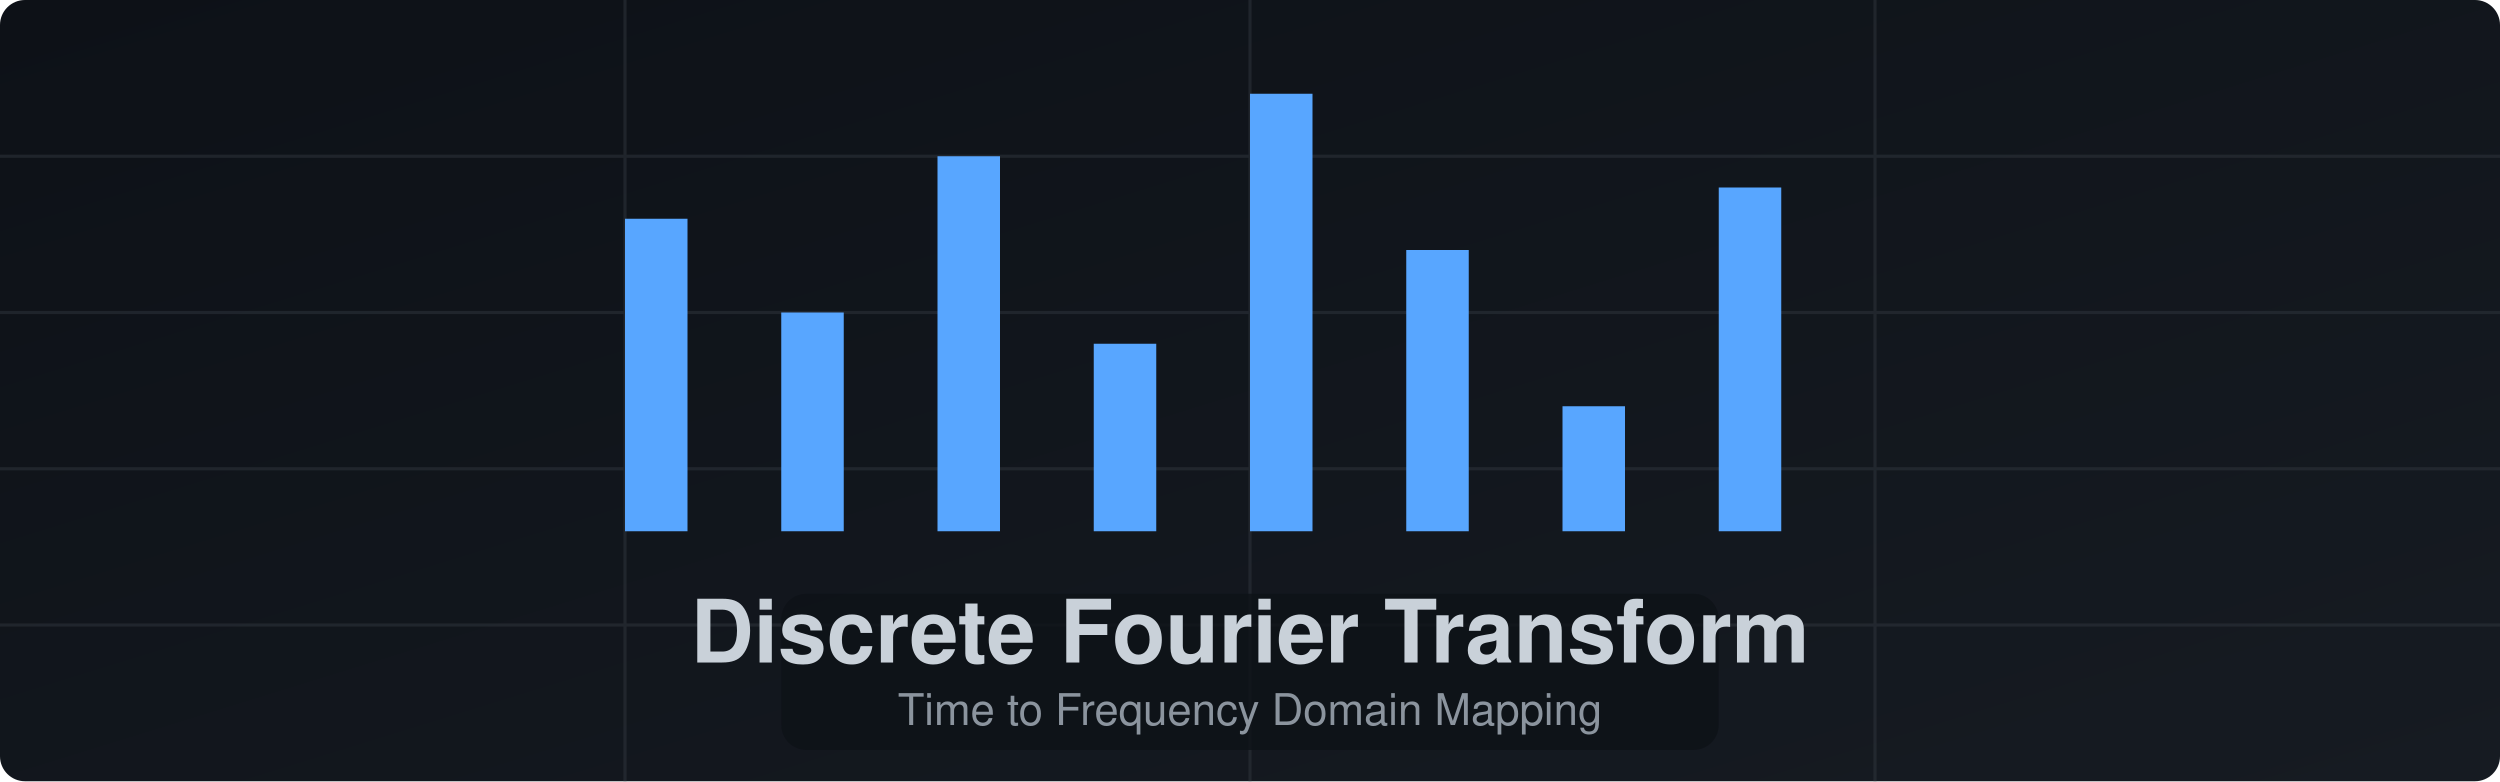
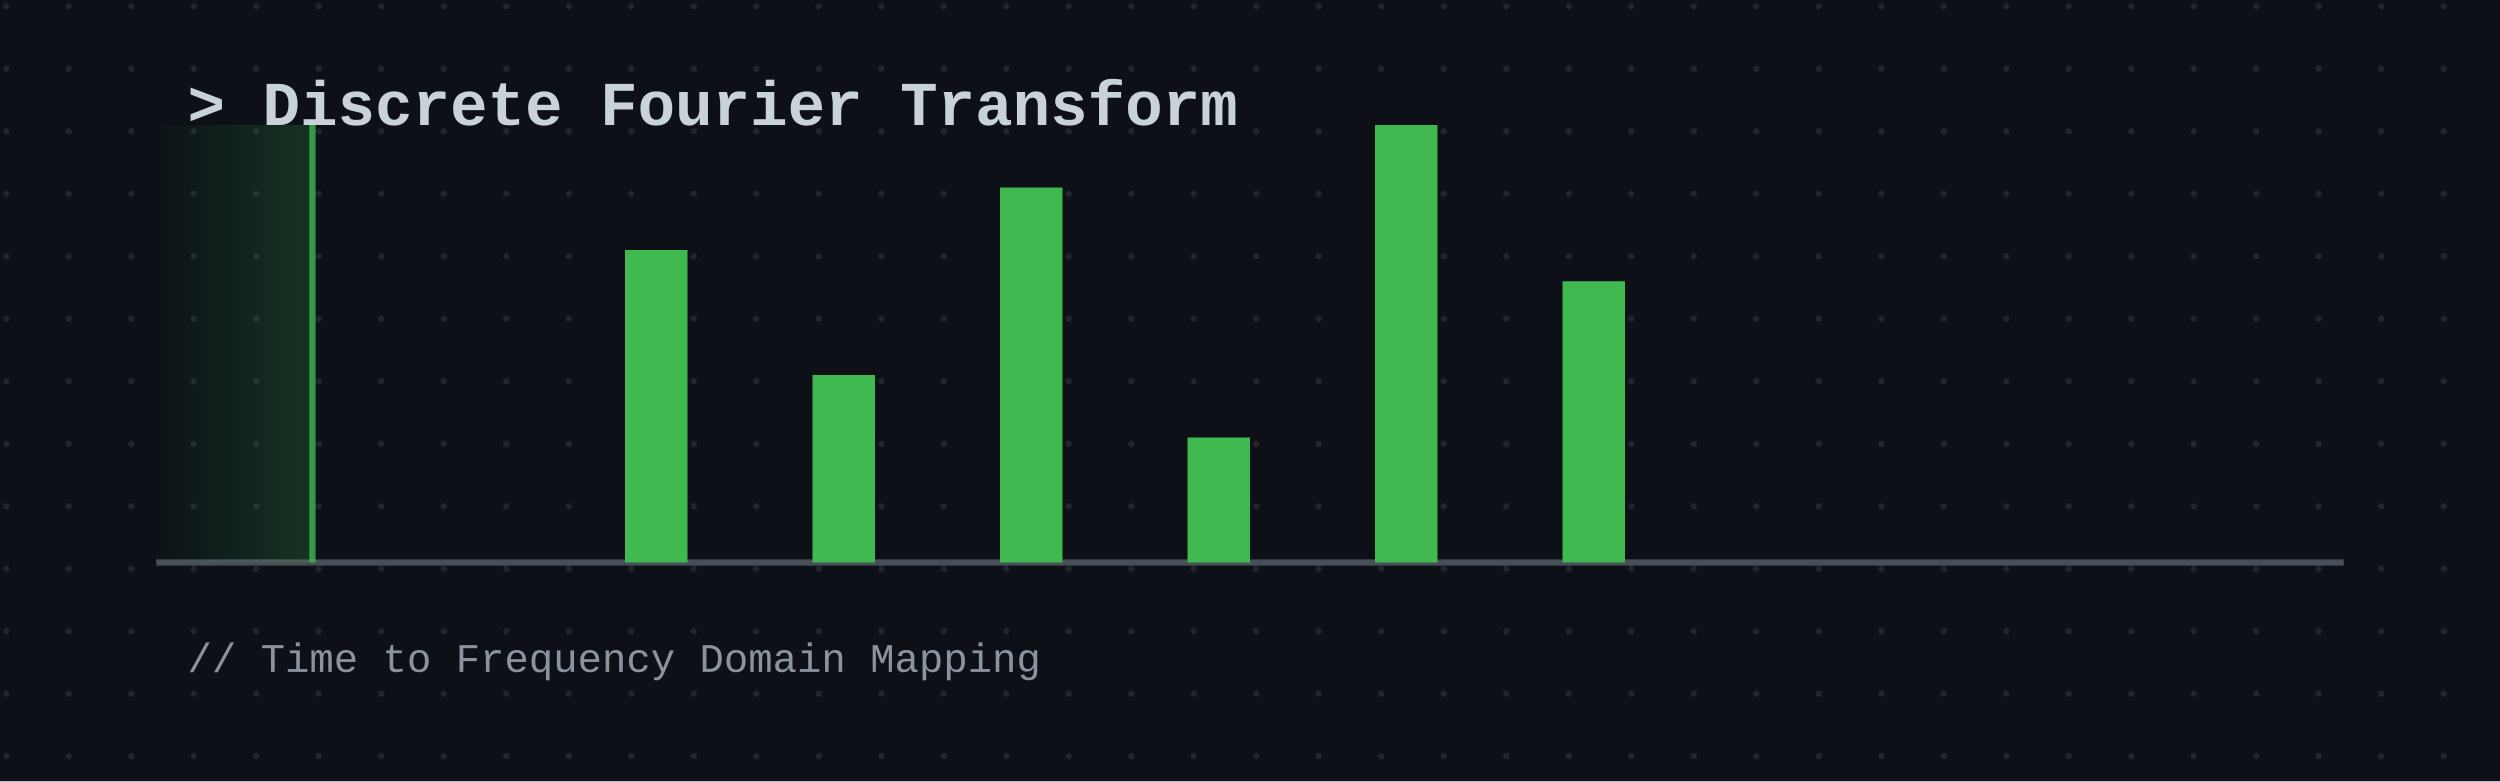
<svg xmlns="http://www.w3.org/2000/svg" width="800" height="250" viewBox="0 0 800 250">
  <defs>
-     <linearGradient id="bg" x1="0%" y1="0%" x2="100%" y2="100%">
-       <stop offset="0%" style="stop-color:#0d1117;stop-opacity:1" />
-       <stop offset="100%" style="stop-color:#161b22;stop-opacity:1" />
+     <style>
+       /* Single flat style block for GitHub Camo compatibility */
+       @keyframes sweep { 0% { transform: translateX(0); } 100% { transform: translateX(650px); } }
+       @keyframes popBar { 0%, 100% { transform: scaleY(0.1); } 50% { transform: scaleY(1); } }
+       @keyframes draw { 0% { stroke-dashoffset: 800; } 100% { stroke-dashoffset: 0; } }
+       @keyframes pulse { 0%, 100% { opacity: 0.3; } 50% { opacity: 1; } }
+       @keyframes slide { 0% { transform: translateX(-100px); } 50% { transform: translateX(200px); } 100% { transform: translateX(-100px); } }
+       @keyframes slideMatch { 0% { transform: translateX(-200px); filter: drop-shadow(0 0 0px #3fb950); } 50% { transform: translateX(0px); filter: drop-shadow(0 0 15px #3fb950); stroke: #3fb950; } 100% { transform: translateX(200px); filter: drop-shadow(0 0 0px #3fb950); } }
+       @keyframes spin { from { transform: rotate(0deg); } to { transform: rotate(360deg); } }
+       
+       .bg { fill: #0d1117; }
+       .axis { stroke: #484f58; stroke-width: 2; }
+       .stem { stroke: #3fb950; stroke-width: 2; }
+       .dot { fill: #3fb950; }
+       .bar { fill: #3fb950; transform-origin: center 180px; animation: popBar 2s ease-in-out infinite; }
+       .scanner { stroke: rgba(63, 185, 80, 0.8); stroke-width: 2; animation: sweep 4s linear infinite; }
+       .scanner-glow { fill: url(#grad-scan); animation: sweep 4s linear infinite; }
+       
+       .signal-draw { fill: none; stroke: #3fb950; stroke-width: 3; stroke-dasharray: 800; animation: draw 3s ease-in-out infinite alternate; }
+       .signal-static { fill: none; stroke: #484f58; stroke-width: 3; }
+       .signal-match { fill: none; stroke: #3fb950; stroke-width: 3; animation: slideMatch 4s ease-in-out infinite; }
+       
+       .box-static { fill: rgba(72,79,88,0.2); stroke: #484f58; stroke-width: 2; }
+       .box-slide { fill: rgba(63,185,80,0.2); stroke: #3fb950; stroke-width: 2; animation: slide 4s ease-in-out infinite; }
+       
+       .ring { fill: none; stroke: #21262d; stroke-width: 2; }
+       .ring-dashed { fill: none; stroke: #484f58; stroke-width: 3; stroke-dasharray: 10,10; }
+       .arc-spin { fill: none; stroke: #3fb950; stroke-width: 4; stroke-dasharray: 50, 200; transform-origin: 400px 125px; animation: spin 3s linear infinite; }
+       
+       .radar-sweep { fill: url(#grad-radar); transform-origin: 400px 125px; animation: spin 4s linear infinite; }
+       .radar-line { stroke: #3fb950; stroke-width: 2; transform-origin: 400px 125px; animation: spin 4s linear infinite; }
+       
+       .net1 { stroke: #3fb950; stroke-width: 2; opacity: 0.2; animation: pulse 2s infinite; }
+       .net2 { stroke: #3fb950; stroke-width: 2; opacity: 0.2; animation: pulse 2s infinite 1s; }
+       
+       .fade-group1 { animation: pulse 3s infinite 0s; }
+       .fade-group2 { animation: pulse 3s infinite 1s; }
+       .fade-group3 { animation: pulse 3s infinite 2s; }
+       .stem-group { animation: pulse 4s infinite; }
+       
+       .text-title { font-family: 'Consolas', 'Courier New', monospace; font-size: 20px; font-weight: 600; fill: #c9d1d9; }
+       .text-sub { font-family: 'Consolas', 'Courier New', monospace; font-size: 13px; fill: #8b949e; }
+     </style>
+     <linearGradient id="grad-scan" x1="0%" y1="0%" x2="100%" y2="0%">
+       <stop offset="0%" style="stop-color:rgba(63,185,80,0)" />
+       <stop offset="100%" style="stop-color:rgba(63,185,80,0.2)" />
    </linearGradient>
-     <style>
-       @keyframes pulseText {
-         0%, 100% { opacity: 0.85; }
-         50% { opacity: 1; text-shadow: 0 0 10px rgba(88, 166, 255, 0.4); }
-       }
-       .title {
-         font-family: -apple-system, BlinkMacSystemFont, "Segoe UI", Helvetica, Arial, sans-serif;
-         font-size: 28px;
-         font-weight: 700;
-         fill: #c9d1d9;
-         text-anchor: middle;
-         animation: pulseText 4s ease-in-out infinite;
-       }
-       .subtitle {
-         font-family: -apple-system, BlinkMacSystemFont, "Segoe UI", Helvetica, Arial, sans-serif;
-         font-size: 14px;
-         font-weight: 400;
-         fill: #8b949e;
-         text-anchor: middle;
-       }
-       .grid-line { stroke: #30363d; stroke-width: 1; opacity: 0.5; }
-     </style>
+     <linearGradient id="grad-radar" x1="0%" y1="0%" x2="100%" y2="0%">
+       <stop offset="0%" style="stop-color:rgba(63,185,80,0)" />
+       <stop offset="100%" style="stop-color:rgba(63,185,80,0.4)" />
+     </linearGradient>
  </defs>
-   <rect width="100%" height="100%" fill="url(#bg)" rx="8" />
-   <g class="grid-line">
-     <line x1="0" y1="50" x2="800" y2="50" />
-     <line x1="0" y1="100" x2="800" y2="100" />
-     <line x1="0" y1="150" x2="800" y2="150" />
-     <line x1="0" y1="200" x2="800" y2="200" />
-     <line x1="200" y1="0" x2="200" y2="250" />
-     <line x1="400" y1="0" x2="400" y2="250" />
-     <line x1="600" y1="0" x2="600" y2="250" />
-   </g>
-   <svg x="0" y="20" width="800" height="200">
-     <style>
-       @keyframes growBar {
-         0%, 100% { transform: scaleY(0.1); }
-         50% { transform: scaleY(1); }
-       }
-       .bar { fill: #58a6ff; transform-origin: bottom; }
-     </style>
-     <rect x="200" y="50" width="20" height="100" class="bar" style="animation: growBar 2s infinite 0.1s" />
-     <rect x="250" y="80" width="20" height="70" class="bar" style="animation: growBar 2s infinite 0.3s" />
-     <rect x="300" y="30" width="20" height="120" class="bar" style="animation: growBar 2s infinite 0.5s" />
-     <rect x="350" y="90" width="20" height="60" class="bar" style="animation: growBar 2s infinite 0.7s" />
-     <rect x="400" y="10" width="20" height="140" class="bar" style="animation: growBar 2s infinite 0.9s" />
-     <rect x="450" y="60" width="20" height="90" class="bar" style="animation: growBar 2s infinite 1.1s" />
-     <rect x="500" y="110" width="20" height="40" class="bar" style="animation: growBar 2s infinite 1.3s" />
-     <rect x="550" y="40" width="20" height="110" class="bar" style="animation: growBar 2s infinite 1.5s" />
-   </svg>
-   <rect x="250" y="190" width="300" height="50" fill="#0d1117" opacity="0.8" rx="8" />
-   <text x="400" y="212" class="title">Discrete Fourier Transform</text>
-   <text x="400" y="232" class="subtitle">Time to Frequency Domain Mapping</text>
+   <rect class="bg" width="800" height="250" />
+   <pattern id="grid" width="20" height="20" patternUnits="userSpaceOnUse">
+     <circle cx="2" cy="2" r="1" fill="#21262d" />
+   </pattern>
+   <rect width="800" height="250" fill="url(#grid)" />
+   <line class="axis" x1="50" y1="180" x2="750" y2="180" />
+   <rect class="bar" x="200" y="80" width="20" height="100" style="animation-delay: 0.1s" />
+   <rect class="bar" x="260" y="120" width="20" height="60" style="animation-delay: 0.3s" />
+   <rect class="bar" x="320" y="60" width="20" height="120" style="animation-delay: 0.5s" />
+   <rect class="bar" x="380" y="140" width="20" height="40" style="animation-delay: 0.7s" />
+   <rect class="bar" x="440" y="40" width="20" height="140" style="animation-delay: 0.9s" />
+   <rect class="bar" x="500" y="90" width="20" height="90" style="animation-delay: 1.1s" />
+   <rect class="scanner-glow" x="50" y="40" width="50" height="140" />
+   <line class="scanner" x1="100" y1="40" x2="100" y2="180" />
+   <text x="60" y="40" class="text-title">&gt; Discrete Fourier Transform</text>
+   <text x="60" y="215" class="text-sub">// Time to Frequency Domain Mapping</text>
</svg>
